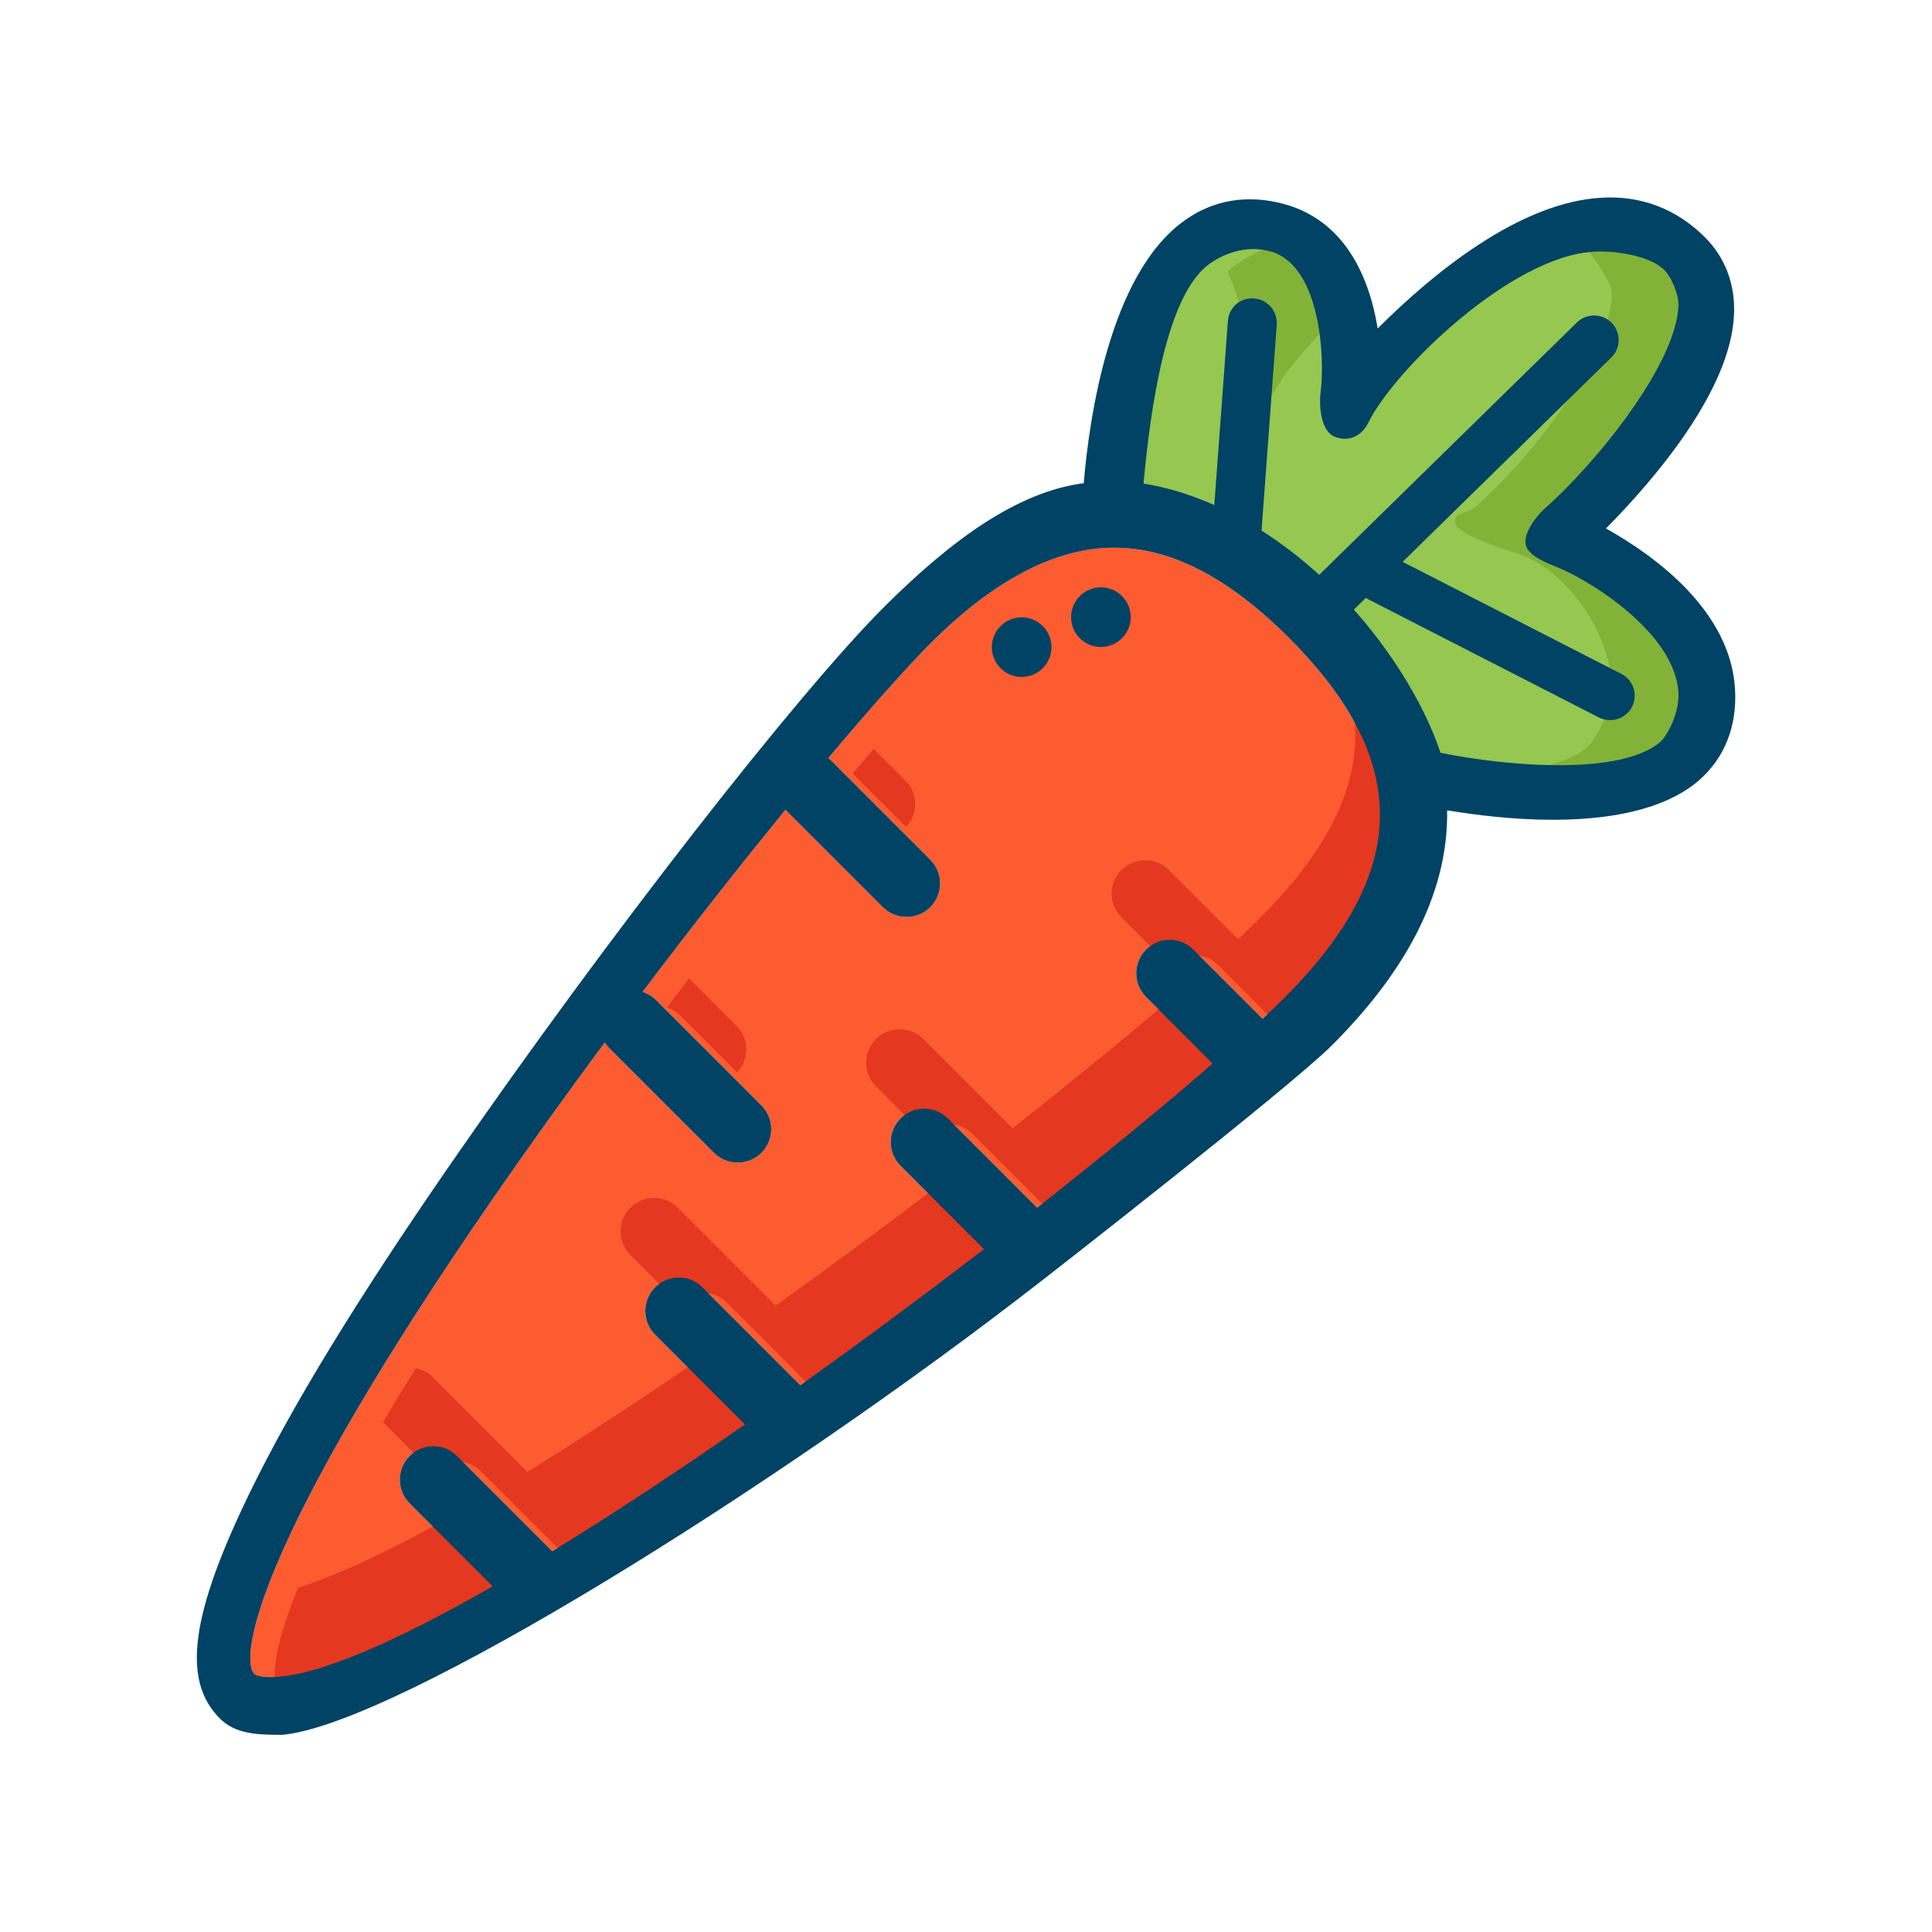
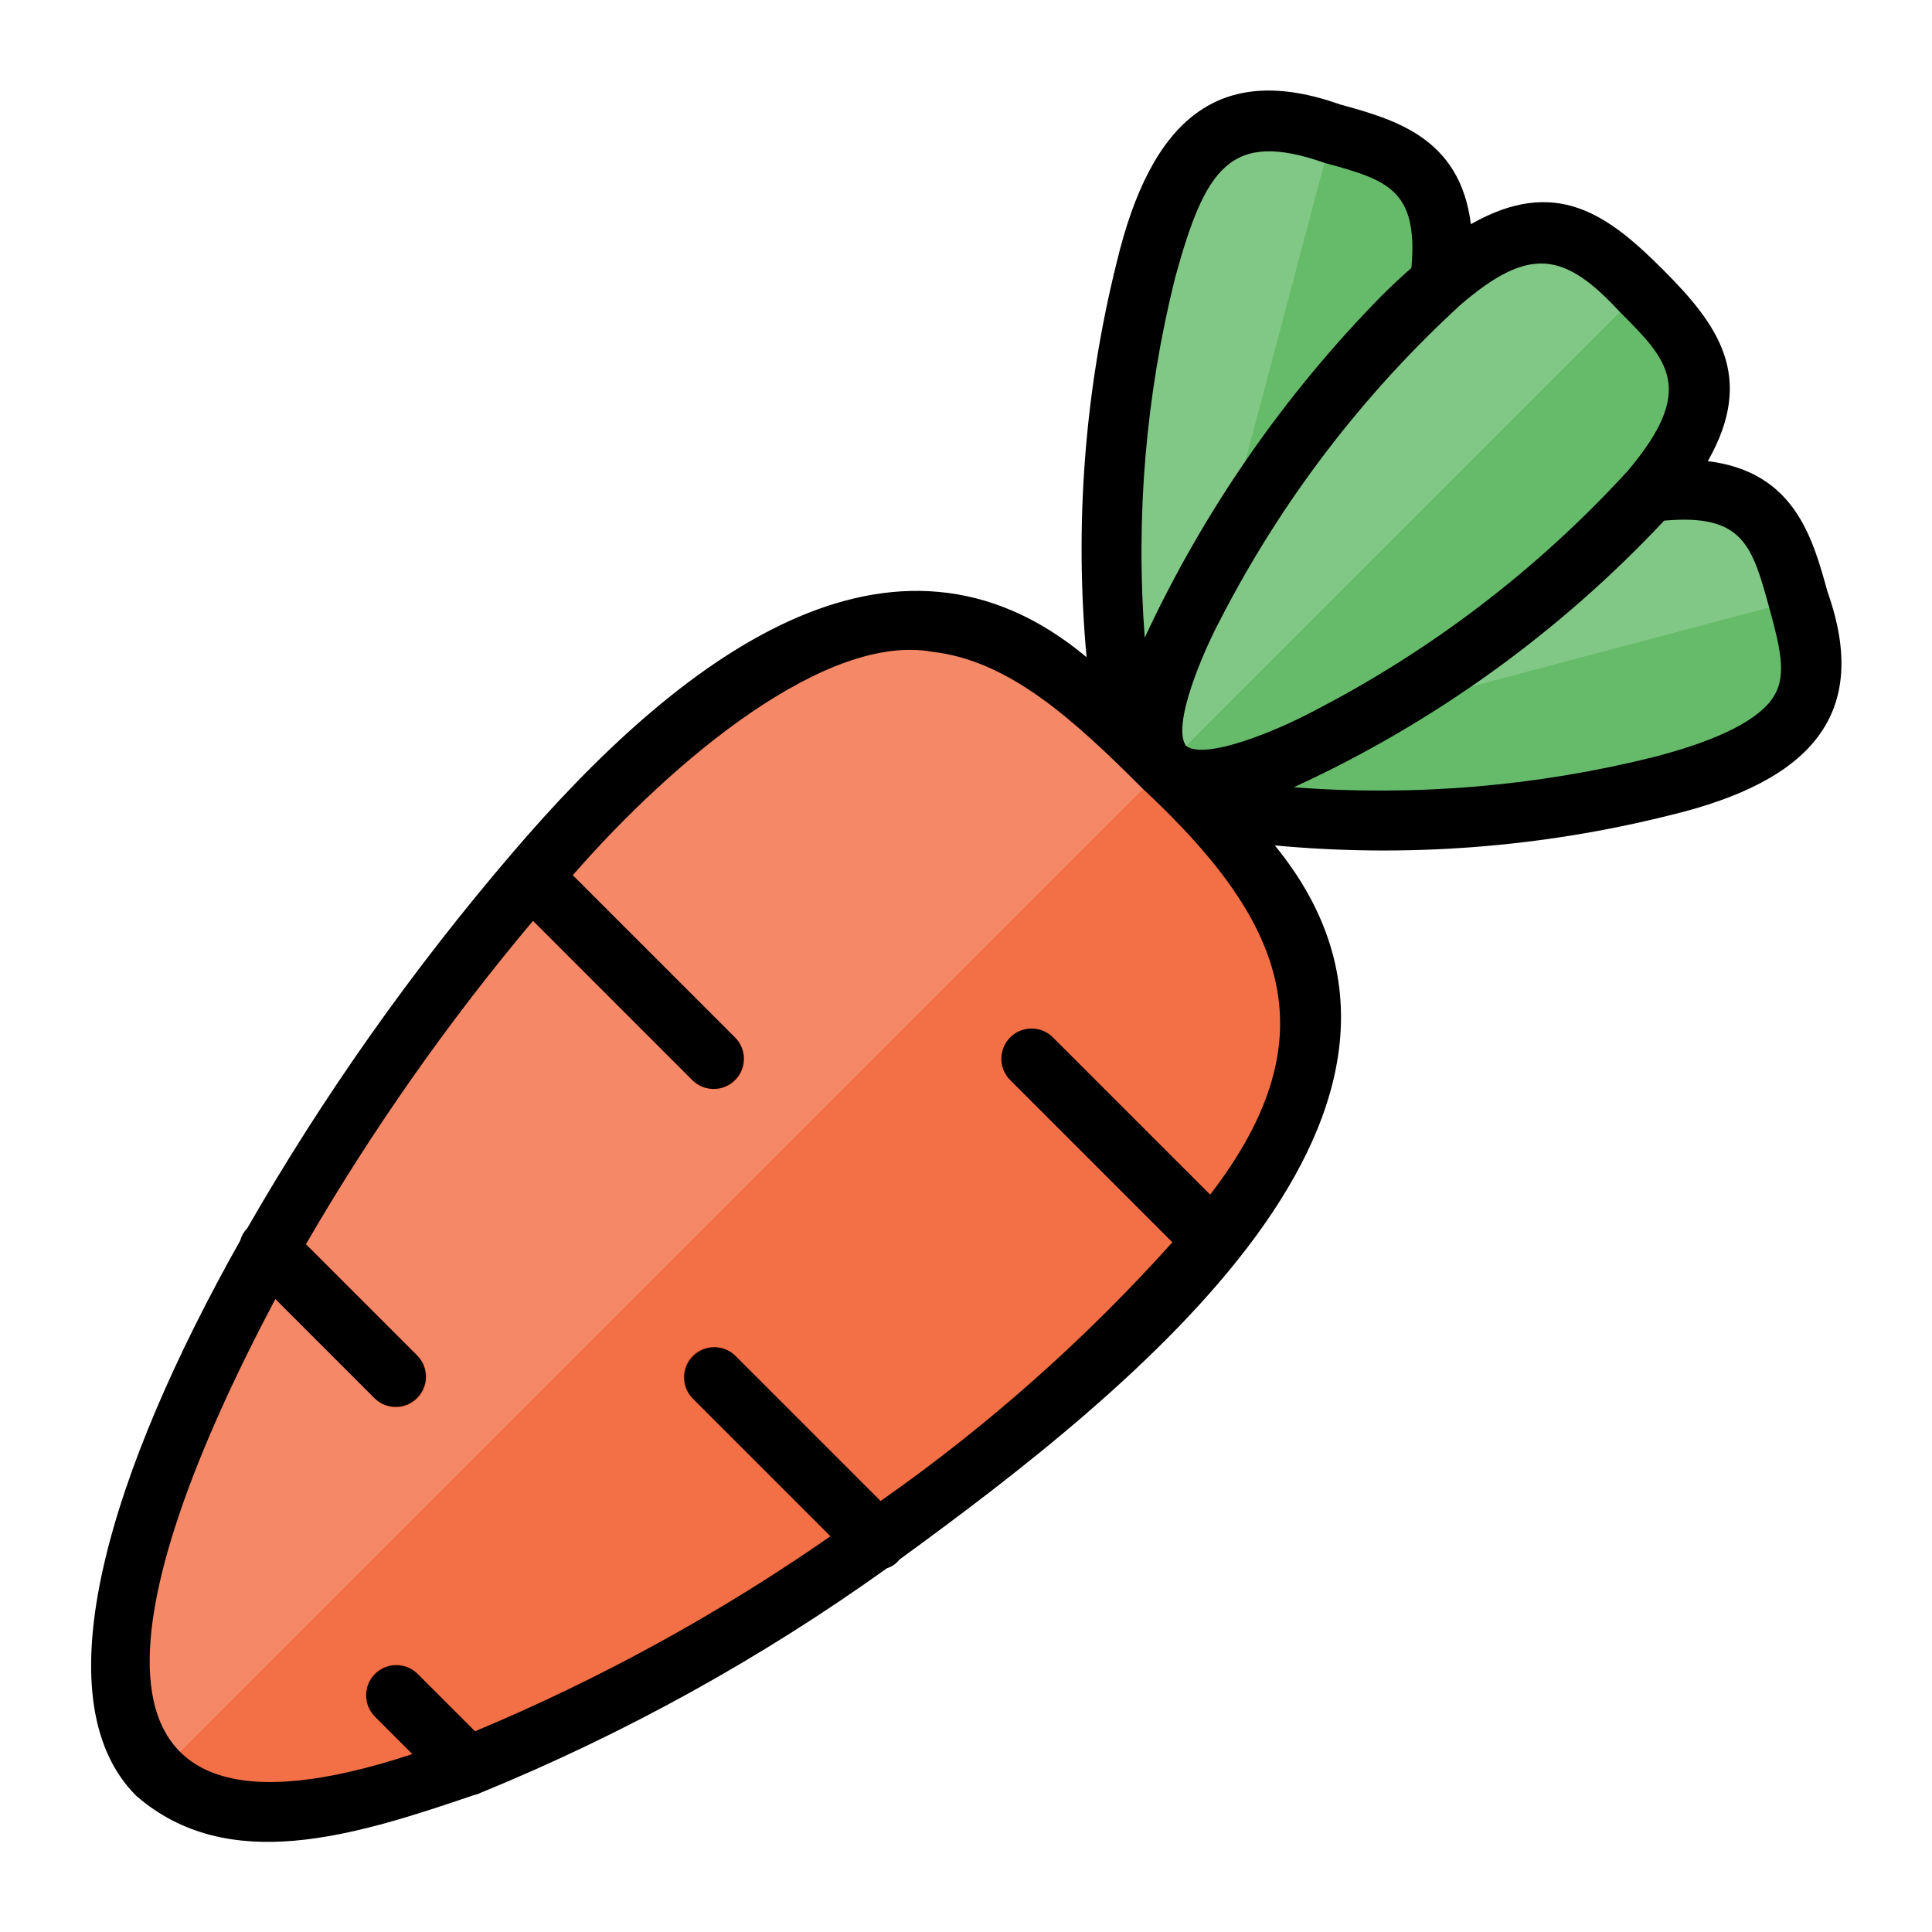
- <svg xmlns="http://www.w3.org/2000/svg" width="800px" height="800px" viewBox="0 0 1024 1024" class="icon" version="1.1">
-   <path d="M680.7 528.9c-3.4 3.4-7.3 7.1-11.5 11.1l-36.7-36.7c-6.9-6.9-18.2-6.9-25.1 0-6.9 6.9-6.9 18.2 0 25.1l35.3 35.3c-25 21.8-57.1 48.1-93 76.4l-47.3-47.3c-6.9-6.9-18.2-6.9-25.1 0-6.9 6.9-6.9 18.2 0 25.1l44.2 44.2c-31 23.8-64 48.3-97.3 72.1l-51.9-51.9c-6.9-6.9-18.2-6.9-25.1 0-6.9 6.9-6.9 18.2 0 25.1l47.6 47.6c-35 24.4-69.8 47.4-102.1 67.2l-50.5-50.5c-6.9-6.9-18.2-6.9-25.1 0-6.9 6.9-6.9 18.2 0 25.1l44 44c-51 29.2-93.5 48.1-117.8 48.1-5.3 0-7.8-1.1-8.5-1.7-7.8-7.8-0.3-68.5 127-252.7 19.3-27.9 39.1-55.4 58.7-81.9 0.6 0.9 1.3 1.7 2 2.5l55.9 55.9c3.5 3.5 8 5.2 12.6 5.2 4.5 0 9.1-1.7 12.6-5.2 6.9-6.9 6.9-18.2 0-25.1L347.7 530c-2-2-4.5-3.4-7.1-4.3 26.7-35.4 52.6-68.1 75.7-96.5l51.6 51.6c3.5 3.5 8 5.2 12.6 5.2s9.1-1.7 12.6-5.2c6.9-6.9 6.9-18.2 0-25.1l-54-54c22.8-27.1 41.7-48.2 54.1-60.7 33.6-33.6 66.4-50.7 97.3-50.7 30.2 0 60.6 15.7 93 48.1 64.7 65.1 63.9 123.8-2.8 190.5z" fill="#FC5C30" />
-   <path d="M279.5 780.1L229 729.6c-2.5-2.5-5.5-3.7-8.6-4.4-6.2 10-12 19.5-17.3 28.4 0.3 0.4 0.4 0.8 0.8 1.1l25.7 25.7c0.1-0.2 0.2-0.4 0.3-0.5 6.9-6.9 18.2-6.9 25.1 0l50.5 50.5c32.4-19.8 67.1-42.9 102.1-67.2l-40.4-40.4c-30.1 20.6-59.8 40.1-87.7 57.3zM158 841.5c-14.1 34.6-14 50.3-10.3 54 0.6 0.6 3.2 1.7 8.5 1.7 24.3 0 66.9-18.9 117.8-48.1l-41.6-41.6c-28.8 15.8-54.1 27.6-74.4 34zM479.9 413.7l-16.8-16.8c-3.6 4.2-7.3 8.6-11.2 13.1l28.3 28.3c6.5-7 6.5-17.9-0.3-24.6zM360.5 538.2l30.2 30.2c6.5-7 6.5-17.8-0.3-24.6l-25.2-25.2c-3.9 5.1-7.8 10.1-11.7 15.4 2.5 0.8 5 2.2 7 4.2zM715.8 368.7c9.2 38.5-6.8 76.7-48.1 118-3.4 3.4-7.3 7.1-11.5 11.1l-36.7-36.7c-6.9-6.9-18.2-6.9-25.1 0-6.9 6.9-6.9 18.2 0 25.1l25.7 25.7c0.1-0.2 0.2-0.4 0.3-0.5 6.9-6.9 18.2-6.9 25.1 0l36.7 36.7c4.2-4 8.2-7.7 11.5-11.1 59.2-59.1 66.4-111.9 22.1-168.3zM411.1 692l-51.9-51.9c-6.9-6.9-18.2-6.9-25.1 0-6.9 6.9-6.9 18.2 0 25.1l25.7 25.7c0.1-0.2 0.2-0.4 0.3-0.5 6.9-6.9 18.2-6.9 25.1 0l51.9 51.9c33.3-23.8 66.3-48.3 97.3-72.1l-39.8-39.8c-26.9 20.5-55.1 41.3-83.5 61.6zM617.4 532.1c-23 19.6-50.3 41.9-80.7 65.9l-47.3-47.3c-6.9-6.9-18.2-6.9-25.1 0-6.9 6.9-6.9 18.2 0 25.1l25.7 25.7c0.1-0.2 0.2-0.4 0.3-0.5 6.9-6.9 18.2-6.9 25.1 0l47.3 47.3c35.9-28.2 68-54.6 93-76.4l-35.3-35.3c-1.3-1.3-2.2-2.9-3-4.5z" fill="#E53820" />
-   <path d="M886.7 405.6c-22.3 18.7-86.1 17.2-126.9 8.9-9.3-28.4-29-70.4-57-98.4-35.4-35.4-70.2-55.4-105.9-61.1 3.9-42.7 16.7-101.4 41-119.3 7.3-5.4 20.9-14 30.8-11.2 28.7 7.9 41 65.1 38.6 83.4-1.1 8.5-7.5 14.7 0.4 18.1 7.9 3.4 14.6-13 19.9-19.7 20.9-26.1 69.7-79.7 117.2-82.3 11.9-0.6 32.4 8.6 40.9 17 4 4 14.2 18.2 14 24.6-1 32.7-41.4 85.2-72 112.3-5 4.4-12.1 2.4-11 8.9 1.1 6.5 30.5 15 36.7 17.5 18.9 7.6 44.2 34.8 46.3 68.7 0.8 12.3-9 29.2-13 32.6z" fill="#95C751" />
-   <path d="M662 198.4c-1.1 8.5-7.5 14.7 0.4 18.1 7.9 3.4 14.6-13 19.9-19.7 7.2-9 17.9-21.4 30.6-33.7-6.4-15.5-16-29-28.9-32.6-9.9-2.8-23.5 5.9-30.8 11.2-0.9 0.7-1.7 1.5-2.6 2.2 9 19.7 12.7 43.8 11.4 54.5zM868.7 310.2c-6.2-2.5-35.6-11-36.7-17.5-1.1-6.5 6-4.6 11-8.9 30.6-27.1 71-79.6 72-112.3 0.2-6.4-10-20.6-14-24.6-8.4-8.4-29-17.6-40.9-17-6.1 0.3-12.2 1.5-18.2 3.4 4.6 5.4 12.6 17.1 12.4 22.8-1 32.7-41.4 85.2-72 112.3-5 4.4-12.1 2.4-11 8.9 1.1 6.5 30.5 15 36.7 17.5 18.9 7.6 44.2 34.8 46.3 68.7 0.7 12.3-9 29.1-13 32.5-13.2 11-40.8 15-69.7 14.7 1.2 3.3 2.4 6.6 3.4 9.7 40.8 8.3 104.6 9.8 126.9-8.9 4-3.4 13.8-20.2 13-32.5-1.9-33.9-27.2-61.1-46.2-68.8z" fill="#83B238" />
-   <path d="M919.6 365.1c-2.5-41.1-41.6-70-68.4-85 25.5-25.8 66.7-73.6 67.9-114.2 0.5-15.7-4.9-29.6-15.5-40.2-14.9-14.9-33.8-22.2-54.8-20.9-43.4 2.4-89.2 39.9-118.6 69.3-4.7-28.9-18.3-57.3-49.4-65.9-19.6-5.4-38.2-2.3-53.7 9.2-39.1 28.6-49.8 104.4-52.7 138.7-35.5 4.6-70.6 30.5-105.9 65.7-45.9 45.9-146 174-230 295.6-48.5 70.2-83.4 127.1-106 173.5-31.2 64.2-36.4 99.5-16 119.9 8.1 8.1 18.9 8.7 33.1 8.7 60.2-5.4 262.3-131.3 403.7-241.6 0.3-0.2 130.3-101.5 152.7-123.9 41.5-41.5 61.7-83.1 61-124.5 15.2 2.5 35.4 5 56.1 5 28.5 0 58-4.7 76.7-20.3 14.1-12 21-29 19.8-49.1zM680.7 528.9c-3.4 3.4-7.3 7.1-11.5 11.1l-36.7-36.7c-6.9-6.9-18.2-6.9-25.1 0-6.9 6.9-6.9 18.2 0 25.1l35.3 35.3c-25 21.8-57.1 48.1-93 76.4l-47.3-47.3c-6.9-6.9-18.2-6.9-25.1 0-6.9 6.9-6.9 18.2 0 25.1l44.2 44.2c-31 23.8-64 48.3-97.3 72.1l-51.9-51.9c-6.9-6.9-18.2-6.9-25.1 0-6.9 6.9-6.9 18.2 0 25.1l47.6 47.6c-35 24.4-69.8 47.4-102.1 67.2l-50.5-50.5c-6.9-6.9-18.2-6.9-25.1 0-6.9 6.9-6.9 18.2 0 25.1l44 44c-51 29.2-93.5 48.1-117.8 48.1-5.3 0-7.8-1.1-8.5-1.7-7.8-7.8-0.3-68.5 127-252.7 19.3-27.9 39.1-55.4 58.7-81.9 0.6 0.9 1.3 1.7 2 2.5l55.9 55.9c3.5 3.5 8 5.2 12.6 5.2 4.5 0 9.1-1.7 12.6-5.2 6.9-6.9 6.9-18.2 0-25.1L347.7 530c-2-2-4.5-3.4-7.1-4.3 26.7-35.4 52.6-68.1 75.7-96.5l51.6 51.6c3.5 3.5 8 5.2 12.6 5.2s9.1-1.7 12.6-5.2c6.9-6.9 6.9-18.2 0-25.1l-54-54c22.8-27.1 41.7-48.2 54.1-60.7 33.6-33.6 66.4-50.7 97.3-50.7 30.2 0 60.6 15.7 93 48.1 64.7 65.1 63.9 123.8-2.8 190.5z m199.1-135.5c-20.7 17.4-78.4 13.2-116.3 5.6-8.7-26.4-28.9-59.4-55-85.5-32.9-32.9-69.3-51.9-102.4-57.2 3.6-39.7 12-99.6 34.6-116.2 6.8-5 19.2-10.7 32.9-6.8 26.6 7.7 28.6 57.1 26.4 74.1-1 7.9 0 20.9 7.3 24 7.3 3.1 14.4-0.2 17.9-7.3 13.6-27.8 75.5-88.3 119.6-90.7 11-0.6 29.6 1.9 37.4 9.8 3.7 3.7 7.6 12.8 7.4 18.7-0.9 30.3-42.4 82.4-70.8 107.6-4.6 4.1-11.2 12.8-10.2 18.9 1 6.1 11 9.9 16.7 12.2 17.6 7.1 62.3 34.8 64.3 66.3 0.6 11.4-6.1 23.3-9.8 26.5z" fill="#004364" />
-   <path d="M541.5 343m-15.8 0a15.8 15.8 0 1 0 31.6 0 15.8 15.8 0 1 0-31.6 0Z" fill="#004364" />
-   <path d="M583.5 327.1m-15.8 0a15.8 15.8 0 1 0 31.6 0 15.8 15.8 0 1 0-31.6 0Z" fill="#004364" />
-   <path d="M694.8 340.2c-3.4 0-6.7-1.3-9.3-3.9-5-5.1-5-13.4 0.2-18.4l150.1-147c5.2-5 13.4-4.9 18.4 0.2 5 5.1 5 13.4-0.2 18.4l-150.1 147c-2.5 2.4-5.8 3.7-9.1 3.7z" fill="#004364" />
-   <path d="M853.4 381.7c-2 0-4-0.5-5.9-1.4l-122-62.5c-6.4-3.3-8.9-11.1-5.6-17.5 3.3-6.4 11.1-8.9 17.5-5.6l122 62.5c6.4 3.3 8.9 11.1 5.6 17.5-2.3 4.4-6.9 7-11.6 7z" fill="#004364" />
-   <path d="M655.7 293.9h-1c-7.2-0.5-12.5-6.8-12-13.9l8.1-109.8c0.5-7.2 6.5-12.6 13.9-12 7.2 0.5 12.5 6.8 12 13.9l-8.1 109.8c-0.4 6.8-6.1 12-12.9 12z" fill="#004364" />
+ <svg xmlns="http://www.w3.org/2000/svg" id="Layer_1" height="512" viewBox="0 0 64 64" width="512" data-name="Layer 1">
+   <path d="m37.69 43.86c-9.21 9.21-27.62 19.77-32.47 14.92-2.66-2.66-.68-9.41 3.17-16.48.33-.6.67-1.2 1.03-1.8a77.061 77.061 0 0 1 7.53-10.7c.44-.52.88-1.02 1.32-1.51.62-.7 1.25-1.36 1.87-1.98 9.21-9.21 13.58-5.73 18.43-.88s8.33 9.22-.88 18.43z" fill="#f58967" />
+   <path d="m40.81 40.3c-.37.5-.79 1.03-1.26 1.57-.55.64-1.17 1.3-1.86 1.99a64.694 64.694 0 0 1 -7.82 6.56c-.54.4-1.09.79-1.65 1.18a65.838 65.838 0 0 1 -11.72 6.51c-.71.29-1.39.55-2.06.77-4.1 1.4-7.51 1.61-9.22-.1l33.35-33.35c4.18 4.18 7.34 8 2.24 14.87z" fill="#f37046" />
+   <path d="m53.49 17.53c-4.36 4.36-12.98 9.84-14.92 7.9s3.54-10.56 7.9-14.92c4.36-4.37 5.96-2.82 7.9-.88s3.49 3.54-.88 7.9z" fill="#81c785" />
+   <path d="m53.49 17.53c-4.36 4.36-12.98 9.84-14.92 7.9l15.8-15.8c1.94 1.94 3.49 3.54-.88 7.9z" fill="#66bb6a" />
+   <path d="m55.05 26.04c-5.55 1.45-14.88 1.81-16.22-.45 1.18.69 3.85-.31 6.75-2.01a42.759 42.759 0 0 0 7.91-6.05c.44-.44.81-.85 1.13-1.24 3.8-.47 4.34 1.37 4.95 3.58.71 2.57 1.25 4.67-4.52 6.17z" fill="#81c785" />
+   <path d="m55.05 26.04c-5.55 1.45-14.88 1.81-16.22-.45 1.18.69 3.85-.31 6.75-2.01l13.99-3.71c.71 2.57 1.25 4.67-4.52 6.17z" fill="#66bb6a" />
+   <path d="m47.71 9.38c-.39.32-.8.69-1.24 1.13a42.759 42.759 0 0 0 -6.05 7.91c-1.7 2.9-2.7 5.57-2.01 6.75-2.26-1.34-1.9-10.67-.45-16.22 1.5-5.77 3.6-5.23 6.17-4.52 2.21.61 4.05 1.15 3.58 4.95z" fill="#81c785" />
+   <path d="m47.71 9.38c-.39.32-.8.69-1.24 1.13a42.759 42.759 0 0 0 -6.05 7.91l3.71-13.99c2.21.61 4.05 1.15 3.58 4.95z" fill="#66bb6a" />
+   <g fill="#e44c25">
+     <path d="m40.81 40.3c-.37.5-.79 1.03-1.26 1.57l-6.07-6.08a.996.996 0 0 1 0-1.41.978.978 0 0 1 1.41 0z" />
+     <path d="m29.87 50.42c-.54.4-1.09.79-1.65 1.18l-5.28-5.28a.996.996 0 0 1 0-1.41 1.008 1.008 0 0 1 1.42 0z" />
+     <path d="m16.5 58.11c-.71.29-1.39.55-2.06.77l-2.03-2.03a.996.996 0 0 1 0-1.41 1.008 1.008 0 0 1 1.42 0z" />
+   </g>
+   <path d="m24.36 35.79a1.024 1.024 0 0 1 -.71.29 1.042 1.042 0 0 1 -.71-.29l-5.99-5.99c.44-.52.88-1.02 1.32-1.51l6.09 6.09a.996.996 0 0 1 0 1.41z" fill="#f05223" />
+   <path d="m13.83 46.32a1.01 1.01 0 0 1 -.71.3.993.993 0 0 1 -.71-.3l-4.02-4.02c.33-.6.67-1.2 1.03-1.8l4.41 4.41a.996.996 0 0 1 0 1.41z" fill="#f05223" />
+   <path d="m4.512 59.488c3.046 2.644 7.219 1.329 11.186-.022a.958.958 0 0 0 .235-.082 66.086 66.086 0 0 0 13.451-7.436.801.801 0 0 0 .409-.284c7.805-5.68 19.533-14.994 12.437-23.658a38.989 38.989 0 0 0 13.075-.997c4.77-1.142 6.654-3.41 5.233-7.408-.497-1.806-1.101-3.972-3.964-4.325 1.597-2.81.329-4.529-1.496-6.354s-3.543-3.094-6.354-1.496c-.354-2.862-2.519-3.467-4.325-3.964-4.001-1.421-6.264.462-7.408 5.233a39.278 39.278 0 0 0 -.997 13.075c-6.413-5.362-13.479-.022-19.067 6.538a81.507 81.507 0 0 0 -8.736 12.378.969.969 0 0 0 -.237.415c-4.244 7.539-6.683 15.145-3.442 18.387zm54.097-39.356c.371 1.348.567 2.216.177 2.892-.456.79-1.797 1.48-3.986 2.05a37.495 37.495 0 0 1 -11.941 1.005 39.247 39.247 0 0 0 12.268-8.832c2.624-.236 2.918.837 3.482 2.886zm-4.945-9.795c1.591 1.591 2.549 2.555.248 5.272a37.222 37.222 0 0 1 -10.458 7.978c-1.091.582-3.503 1.607-4.164 1.124-.483-.665.545-3.079 1.128-4.172a37.232 37.232 0 0 1 7.974-10.451c2.265-1.938 3.422-1.757 5.271.249zm-14.737-1.136c.998-3.63 1.818-4.904 4.942-3.809 2.049.563 3.122.859 2.886 3.482-.318.28-.645.583-.989.926a40.553 40.553 0 0 0 -7.845 11.324 37.492 37.492 0 0 1 1.006-11.924zm-29.804 33.833 3.29 3.29a1 1 0 0 0 1.414-1.414l-3.693-3.693a75.529 75.529 0 0 1 7.523-10.714l5.288 5.288a1 1 0 0 0 1.414-1.414l-5.385-5.385c3.407-3.905 8.422-8.026 11.905-7.402 2.548.291 4.671 2.231 6.986 4.546 4.549 4.244 6.361 8.066 2.223 13.438l-5.197-5.197a1 1 0 1 0 -1.414 1.414l5.36 5.36a56.637 56.637 0 0 1 -9.666 8.572l-4.813-4.813a1 1 0 0 0 -1.414 1.414l4.567 4.567a63.773 63.773 0 0 1 -11.776 6.461l-1.91-1.91a1 1 0 0 0 -1.414 1.414l1.249 1.25c-11.706 3.869-9.876-5.005-4.539-15.073z" />
</svg>
